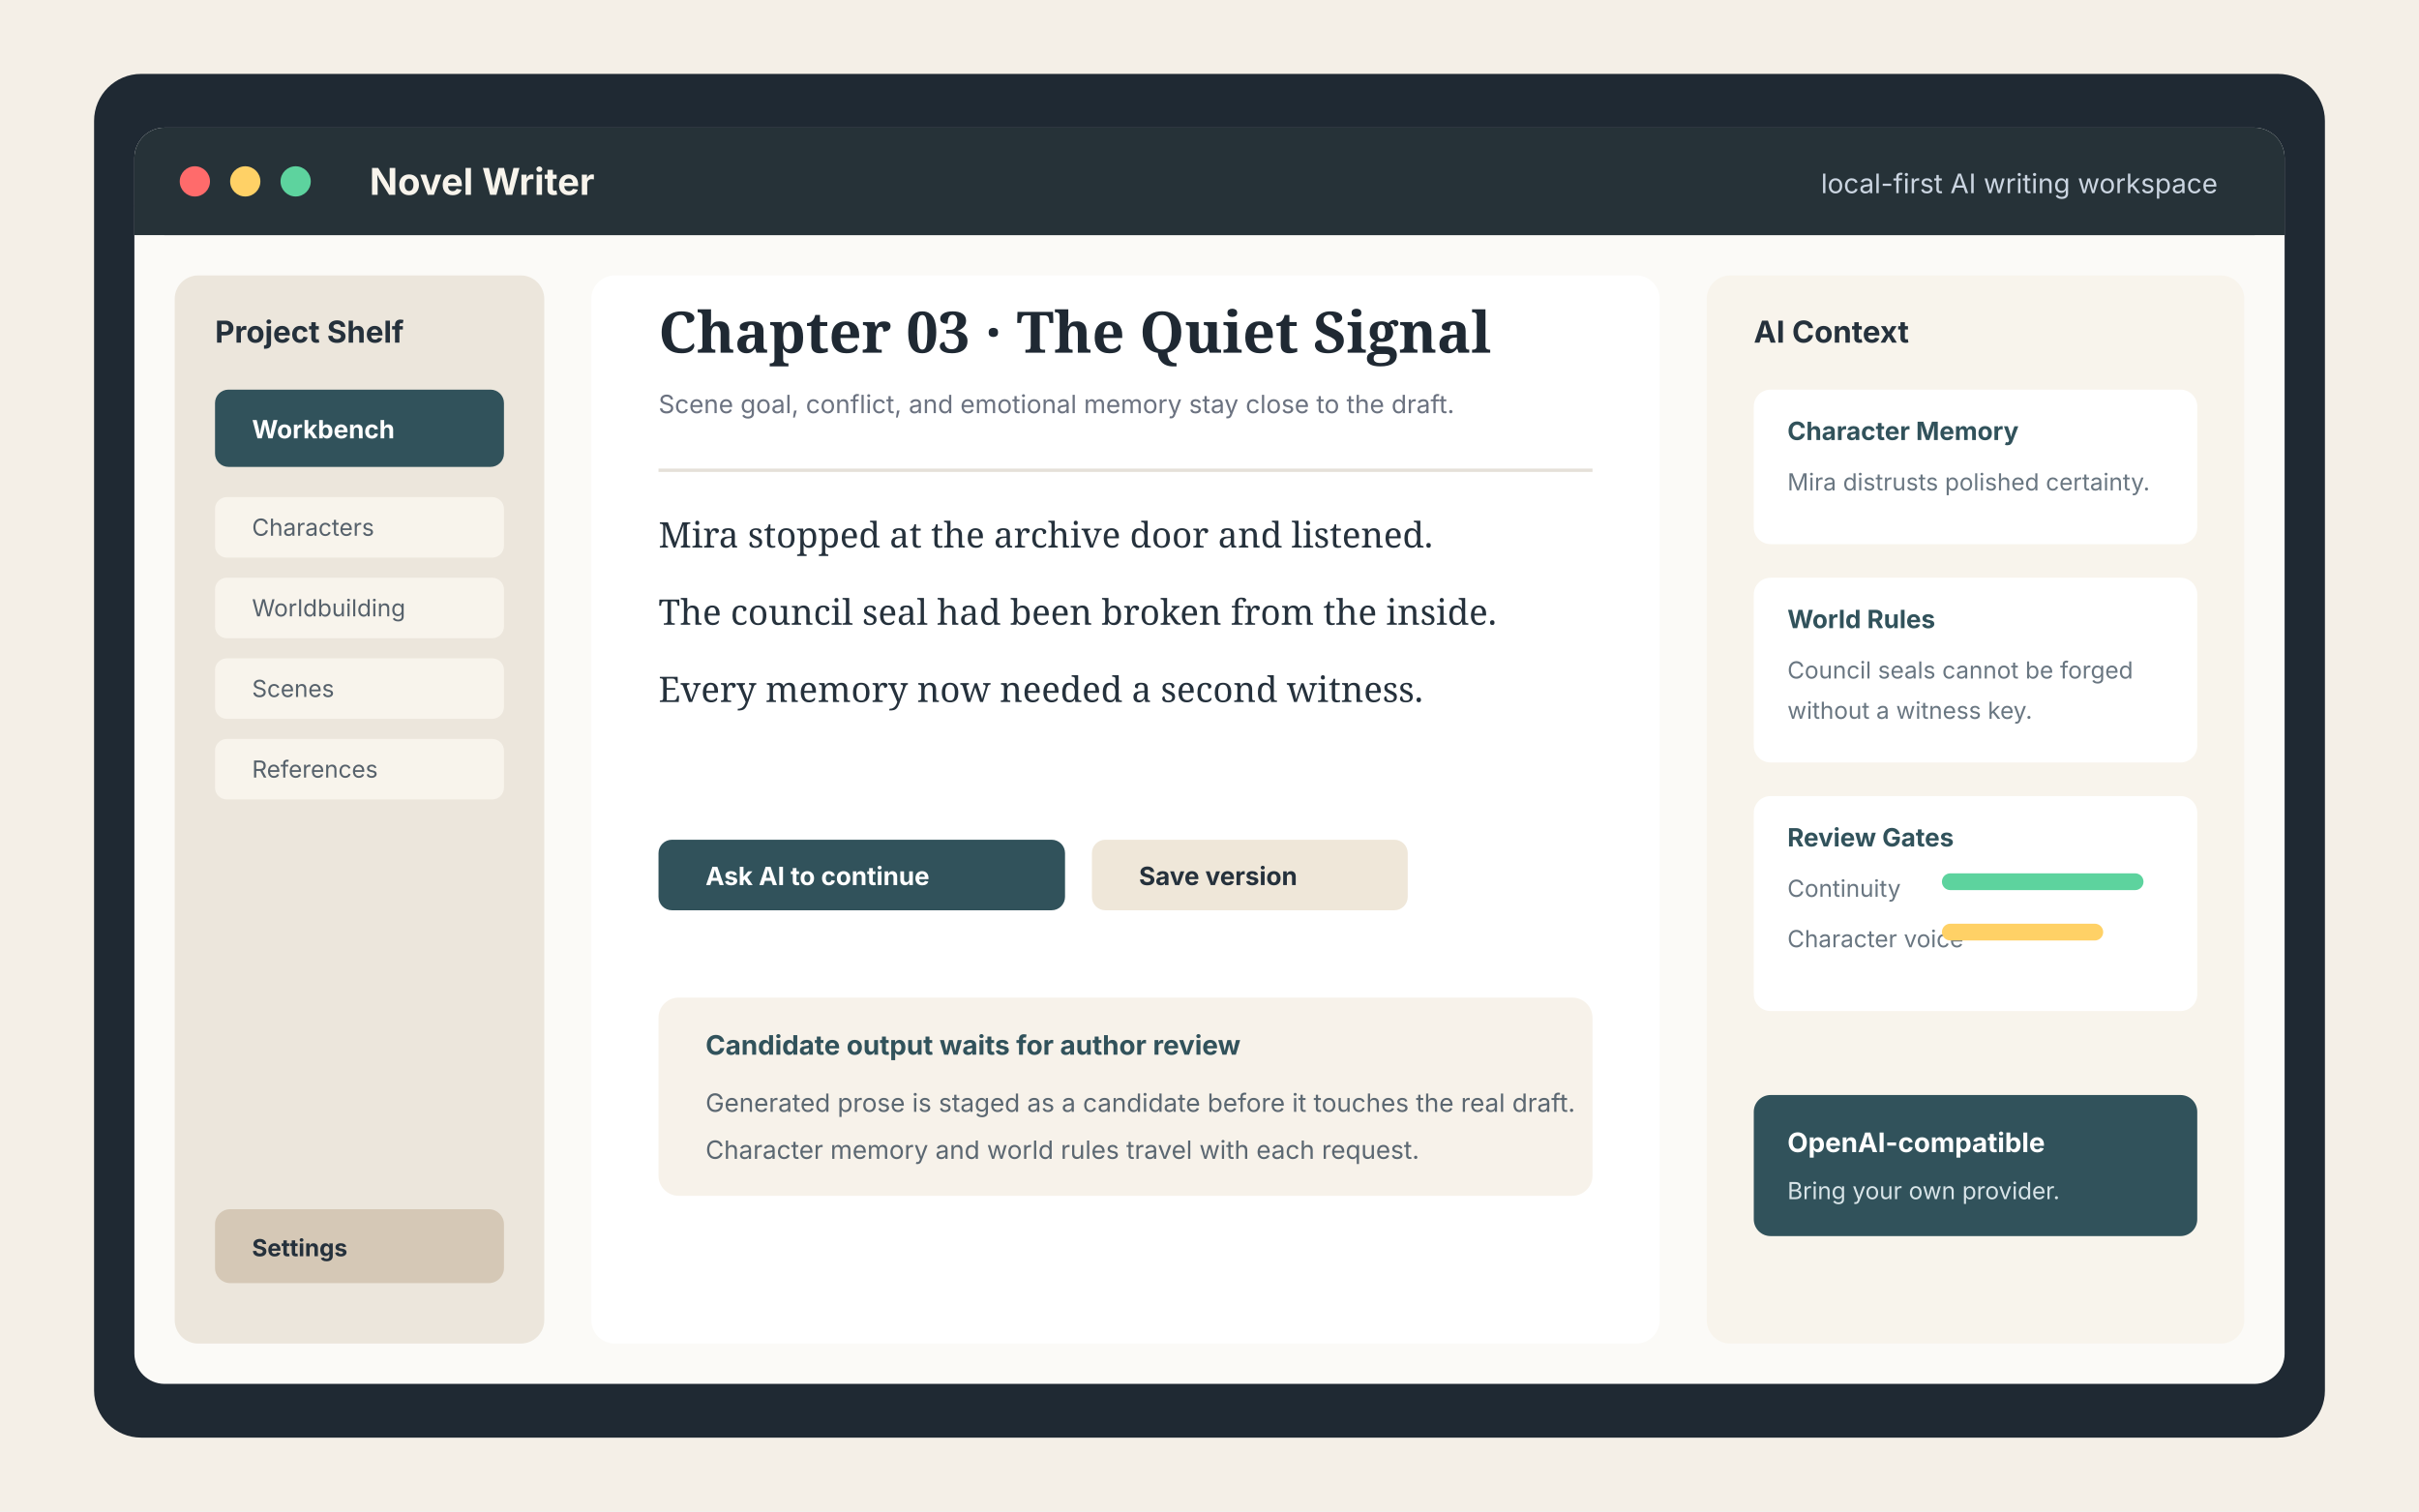
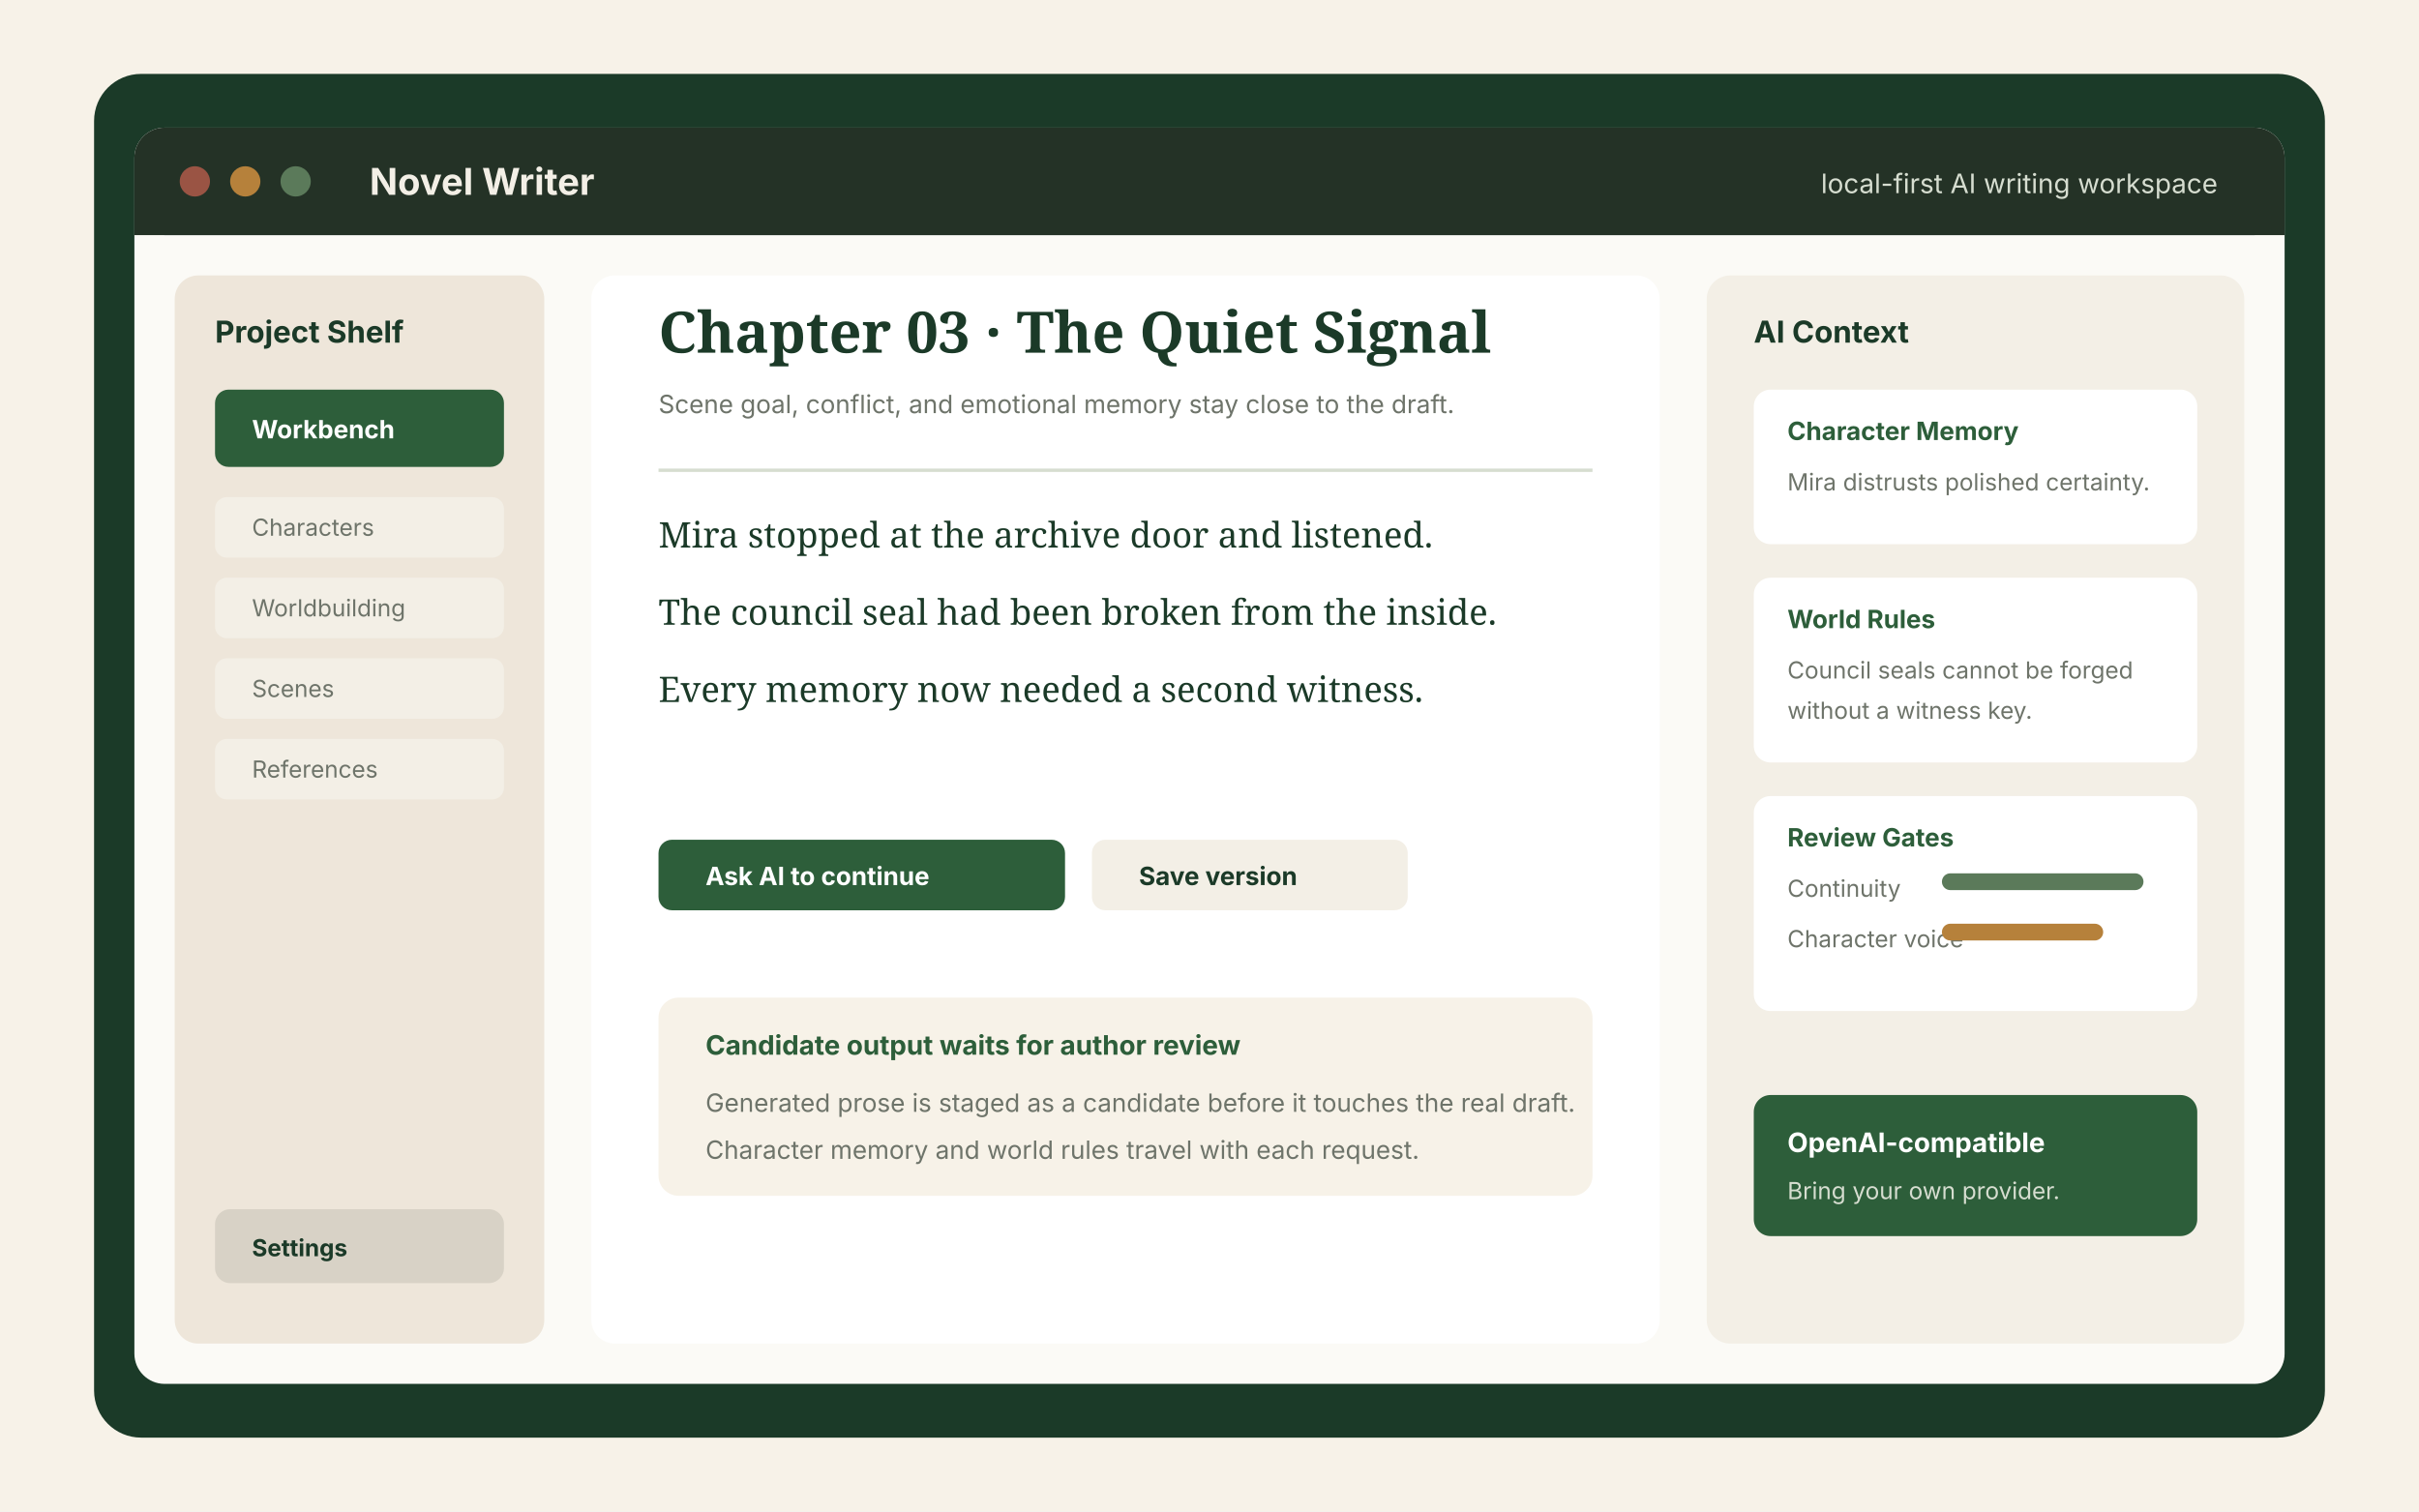
<svg xmlns="http://www.w3.org/2000/svg" width="1440" height="900" viewBox="0 0 1440 900" fill="none">
-   <rect width="1440" height="900" fill="#f4efe7" />
-   <rect x="56" y="44" width="1328" height="812" rx="28" fill="#1f2933" />
-   <rect x="80" y="76" width="1280" height="748" rx="18" fill="#fbfaf7" />
-   <rect x="80" y="76" width="1280" height="64" rx="18" fill="#263238" />
-   <rect x="80" y="122" width="1280" height="18" fill="#263238" />
-   <circle cx="116" cy="108" r="9" fill="#ff6b6b" />
-   <circle cx="146" cy="108" r="9" fill="#ffd166" />
-   <circle cx="176" cy="108" r="9" fill="#5dd39e" />
-   <text x="220" y="116" fill="#f8f4ec" font-family="Inter, Arial, sans-serif" font-size="22" font-weight="700">Novel Writer</text>
-   <text x="1084" y="115" fill="#cbd5e1" font-family="Inter, Arial, sans-serif" font-size="16">local-first AI writing workspace</text>
-   <rect x="104" y="164" width="220" height="636" rx="14" fill="#ece6dc" />
-   <text x="128" y="204" fill="#25313c" font-family="Inter, Arial, sans-serif" font-size="18" font-weight="700">Project Shelf</text>
-   <rect x="128" y="232" width="172" height="46" rx="8" fill="#31525b" />
+   <rect width="1440" height="900" fill="#F7F2E8" />
+   <rect x="56" y="44" width="1328" height="812" rx="28" fill="#1B3A28" />
+   <rect x="80" y="76" width="1280" height="748" rx="18" fill="#FBFAF6" />
+   <rect x="80" y="76" width="1280" height="64" rx="18" fill="#243226" />
+   <rect x="80" y="122" width="1280" height="18" fill="#243226" />
+   <circle cx="116" cy="108" r="9" fill="#9A5444" />
+   <circle cx="146" cy="108" r="9" fill="#B6813B" />
+   <circle cx="176" cy="108" r="9" fill="#5B7A5A" />
+   <text x="220" y="116" fill="#F3EFE6" font-family="Inter, Arial, sans-serif" font-size="22" font-weight="700">Novel Writer</text>
+   <text x="1084" y="115" fill="#D6DDD0" font-family="Inter, Arial, sans-serif" font-size="16">local-first AI writing workspace</text>
+   <rect x="104" y="164" width="220" height="636" rx="14" fill="#EEE6DA" />
+   <text x="128" y="204" fill="#1B3A28" font-family="Inter, Arial, sans-serif" font-size="18" font-weight="700">Project Shelf</text>
+   <rect x="128" y="232" width="172" height="46" rx="8" fill="#2D5E3A" />
  <text x="150" y="261" fill="#ffffff" font-family="Inter, Arial, sans-serif" font-size="15" font-weight="700">Workbench</text>
-   <rect x="128" y="296" width="172" height="36" rx="7" fill="#f8f4ec" />
-   <text x="150" y="319" fill="#56616b" font-family="Inter, Arial, sans-serif" font-size="14">Characters</text>
-   <rect x="128" y="344" width="172" height="36" rx="7" fill="#f8f4ec" />
-   <text x="150" y="367" fill="#56616b" font-family="Inter, Arial, sans-serif" font-size="14">Worldbuilding</text>
-   <rect x="128" y="392" width="172" height="36" rx="7" fill="#f8f4ec" />
-   <text x="150" y="415" fill="#56616b" font-family="Inter, Arial, sans-serif" font-size="14">Scenes</text>
-   <rect x="128" y="440" width="172" height="36" rx="7" fill="#f8f4ec" />
-   <text x="150" y="463" fill="#56616b" font-family="Inter, Arial, sans-serif" font-size="14">References</text>
-   <rect x="128" y="720" width="172" height="44" rx="9" fill="#d5c8b6" />
-   <text x="150" y="748" fill="#25313c" font-family="Inter, Arial, sans-serif" font-size="14" font-weight="700">Settings</text>
+   <rect x="128" y="296" width="172" height="36" rx="7" fill="#F3EFE6" />
+   <text x="150" y="319" fill="#6E746A" font-family="Inter, Arial, sans-serif" font-size="14">Characters</text>
+   <rect x="128" y="344" width="172" height="36" rx="7" fill="#F3EFE6" />
+   <text x="150" y="367" fill="#6E746A" font-family="Inter, Arial, sans-serif" font-size="14">Worldbuilding</text>
+   <rect x="128" y="392" width="172" height="36" rx="7" fill="#F3EFE6" />
+   <text x="150" y="415" fill="#6E746A" font-family="Inter, Arial, sans-serif" font-size="14">Scenes</text>
+   <rect x="128" y="440" width="172" height="36" rx="7" fill="#F3EFE6" />
+   <text x="150" y="463" fill="#6E746A" font-family="Inter, Arial, sans-serif" font-size="14">References</text>
+   <rect x="128" y="720" width="172" height="44" rx="9" fill="#D8D2C6" />
+   <text x="150" y="748" fill="#1B3A28" font-family="Inter, Arial, sans-serif" font-size="14" font-weight="700">Settings</text>
  <rect x="352" y="164" width="636" height="636" rx="14" fill="#ffffff" />
-   <text x="392" y="210" fill="#1f2933" font-family="Georgia, serif" font-size="34" font-weight="700">Chapter 03 · The Quiet Signal</text>
-   <text x="392" y="246" fill="#6b7280" font-family="Inter, Arial, sans-serif" font-size="15">Scene goal, conflict, and emotional memory stay close to the draft.</text>
-   <line x1="392" y1="280" x2="948" y2="280" stroke="#e5e0d8" stroke-width="2" />
-   <text x="392" y="326" fill="#25313c" font-family="Georgia, serif" font-size="21">Mira stopped at the archive door and listened.</text>
-   <text x="392" y="372" fill="#25313c" font-family="Georgia, serif" font-size="21">The council seal had been broken from the inside.</text>
-   <text x="392" y="418" fill="#25313c" font-family="Georgia, serif" font-size="21">Every memory now needed a second witness.</text>
-   <rect x="392" y="500" width="242" height="42" rx="8" fill="#31525b" />
+   <text x="392" y="210" fill="#1B3A28" font-family="Georgia, serif" font-size="34" font-weight="700">Chapter 03 · The Quiet Signal</text>
+   <text x="392" y="246" fill="#6E746A" font-family="Inter, Arial, sans-serif" font-size="15">Scene goal, conflict, and emotional memory stay close to the draft.</text>
+   <line x1="392" y1="280" x2="948" y2="280" stroke="#D6DDD0" stroke-width="2" />
+   <text x="392" y="326" fill="#1B3A28" font-family="Georgia, serif" font-size="21">Mira stopped at the archive door and listened.</text>
+   <text x="392" y="372" fill="#1B3A28" font-family="Georgia, serif" font-size="21">The council seal had been broken from the inside.</text>
+   <text x="392" y="418" fill="#1B3A28" font-family="Georgia, serif" font-size="21">Every memory now needed a second witness.</text>
+   <rect x="392" y="500" width="242" height="42" rx="8" fill="#2D5E3A" />
  <text x="420" y="527" fill="#ffffff" font-family="Inter, Arial, sans-serif" font-size="15" font-weight="700">Ask AI to continue</text>
-   <rect x="650" y="500" width="188" height="42" rx="8" fill="#efe7d9" />
-   <text x="678" y="527" fill="#25313c" font-family="Inter, Arial, sans-serif" font-size="15" font-weight="700">Save version</text>
-   <rect x="392" y="594" width="556" height="118" rx="12" fill="#f7f2ea" />
-   <text x="420" y="628" fill="#31525b" font-family="Inter, Arial, sans-serif" font-size="16" font-weight="700">Candidate output waits for author review</text>
-   <text x="420" y="662" fill="#5b6771" font-family="Inter, Arial, sans-serif" font-size="15">Generated prose is staged as a candidate before it touches the real draft.</text>
-   <text x="420" y="690" fill="#5b6771" font-family="Inter, Arial, sans-serif" font-size="15">Character memory and world rules travel with each request.</text>
-   <rect x="1016" y="164" width="320" height="636" rx="14" fill="#f8f4ec" />
-   <text x="1044" y="204" fill="#25313c" font-family="Inter, Arial, sans-serif" font-size="18" font-weight="700">AI Context</text>
+   <rect x="650" y="500" width="188" height="42" rx="8" fill="#F3EFE6" />
+   <text x="678" y="527" fill="#1B3A28" font-family="Inter, Arial, sans-serif" font-size="15" font-weight="700">Save version</text>
+   <rect x="392" y="594" width="556" height="118" rx="12" fill="#F7F2E8" />
+   <text x="420" y="628" fill="#2D5E3A" font-family="Inter, Arial, sans-serif" font-size="16" font-weight="700">Candidate output waits for author review</text>
+   <text x="420" y="662" fill="#6E746A" font-family="Inter, Arial, sans-serif" font-size="15">Generated prose is staged as a candidate before it touches the real draft.</text>
+   <text x="420" y="690" fill="#6E746A" font-family="Inter, Arial, sans-serif" font-size="15">Character memory and world rules travel with each request.</text>
+   <rect x="1016" y="164" width="320" height="636" rx="14" fill="#F3EFE6" />
+   <text x="1044" y="204" fill="#1B3A28" font-family="Inter, Arial, sans-serif" font-size="18" font-weight="700">AI Context</text>
  <rect x="1044" y="232" width="264" height="92" rx="10" fill="#ffffff" />
-   <text x="1064" y="262" fill="#31525b" font-family="Inter, Arial, sans-serif" font-size="15" font-weight="700">Character Memory</text>
-   <text x="1064" y="292" fill="#697681" font-family="Inter, Arial, sans-serif" font-size="14">Mira distrusts polished certainty.</text>
+   <text x="1064" y="262" fill="#2D5E3A" font-family="Inter, Arial, sans-serif" font-size="15" font-weight="700">Character Memory</text>
+   <text x="1064" y="292" fill="#6E746A" font-family="Inter, Arial, sans-serif" font-size="14">Mira distrusts polished certainty.</text>
  <rect x="1044" y="344" width="264" height="110" rx="10" fill="#ffffff" />
-   <text x="1064" y="374" fill="#31525b" font-family="Inter, Arial, sans-serif" font-size="15" font-weight="700">World Rules</text>
-   <text x="1064" y="404" fill="#697681" font-family="Inter, Arial, sans-serif" font-size="14">Council seals cannot be forged</text>
-   <text x="1064" y="428" fill="#697681" font-family="Inter, Arial, sans-serif" font-size="14">without a witness key.</text>
+   <text x="1064" y="374" fill="#2D5E3A" font-family="Inter, Arial, sans-serif" font-size="15" font-weight="700">World Rules</text>
+   <text x="1064" y="404" fill="#6E746A" font-family="Inter, Arial, sans-serif" font-size="14">Council seals cannot be forged</text>
+   <text x="1064" y="428" fill="#6E746A" font-family="Inter, Arial, sans-serif" font-size="14">without a witness key.</text>
  <rect x="1044" y="474" width="264" height="128" rx="10" fill="#ffffff" />
-   <text x="1064" y="504" fill="#31525b" font-family="Inter, Arial, sans-serif" font-size="15" font-weight="700">Review Gates</text>
-   <text x="1064" y="534" fill="#697681" font-family="Inter, Arial, sans-serif" font-size="14">Continuity</text>
-   <rect x="1156" y="520" width="120" height="10" rx="5" fill="#5dd39e" />
-   <text x="1064" y="564" fill="#697681" font-family="Inter, Arial, sans-serif" font-size="14">Character voice</text>
-   <rect x="1156" y="550" width="96" height="10" rx="5" fill="#ffd166" />
-   <rect x="1044" y="652" width="264" height="84" rx="10" fill="#31525b" />
+   <text x="1064" y="504" fill="#2D5E3A" font-family="Inter, Arial, sans-serif" font-size="15" font-weight="700">Review Gates</text>
+   <text x="1064" y="534" fill="#6E746A" font-family="Inter, Arial, sans-serif" font-size="14">Continuity</text>
+   <rect x="1156" y="520" width="120" height="10" rx="5" fill="#5B7A5A" />
+   <text x="1064" y="564" fill="#6E746A" font-family="Inter, Arial, sans-serif" font-size="14">Character voice</text>
+   <rect x="1156" y="550" width="96" height="10" rx="5" fill="#B6813B" />
+   <rect x="1044" y="652" width="264" height="84" rx="10" fill="#2D5E3A" />
  <text x="1064" y="686" fill="#ffffff" font-family="Inter, Arial, sans-serif" font-size="16" font-weight="700">OpenAI-compatible</text>
-   <text x="1064" y="714" fill="#d8e4e8" font-family="Inter, Arial, sans-serif" font-size="14">Bring your own provider.</text>
+   <text x="1064" y="714" fill="#D6DDD0" font-family="Inter, Arial, sans-serif" font-size="14">Bring your own provider.</text>
</svg>
